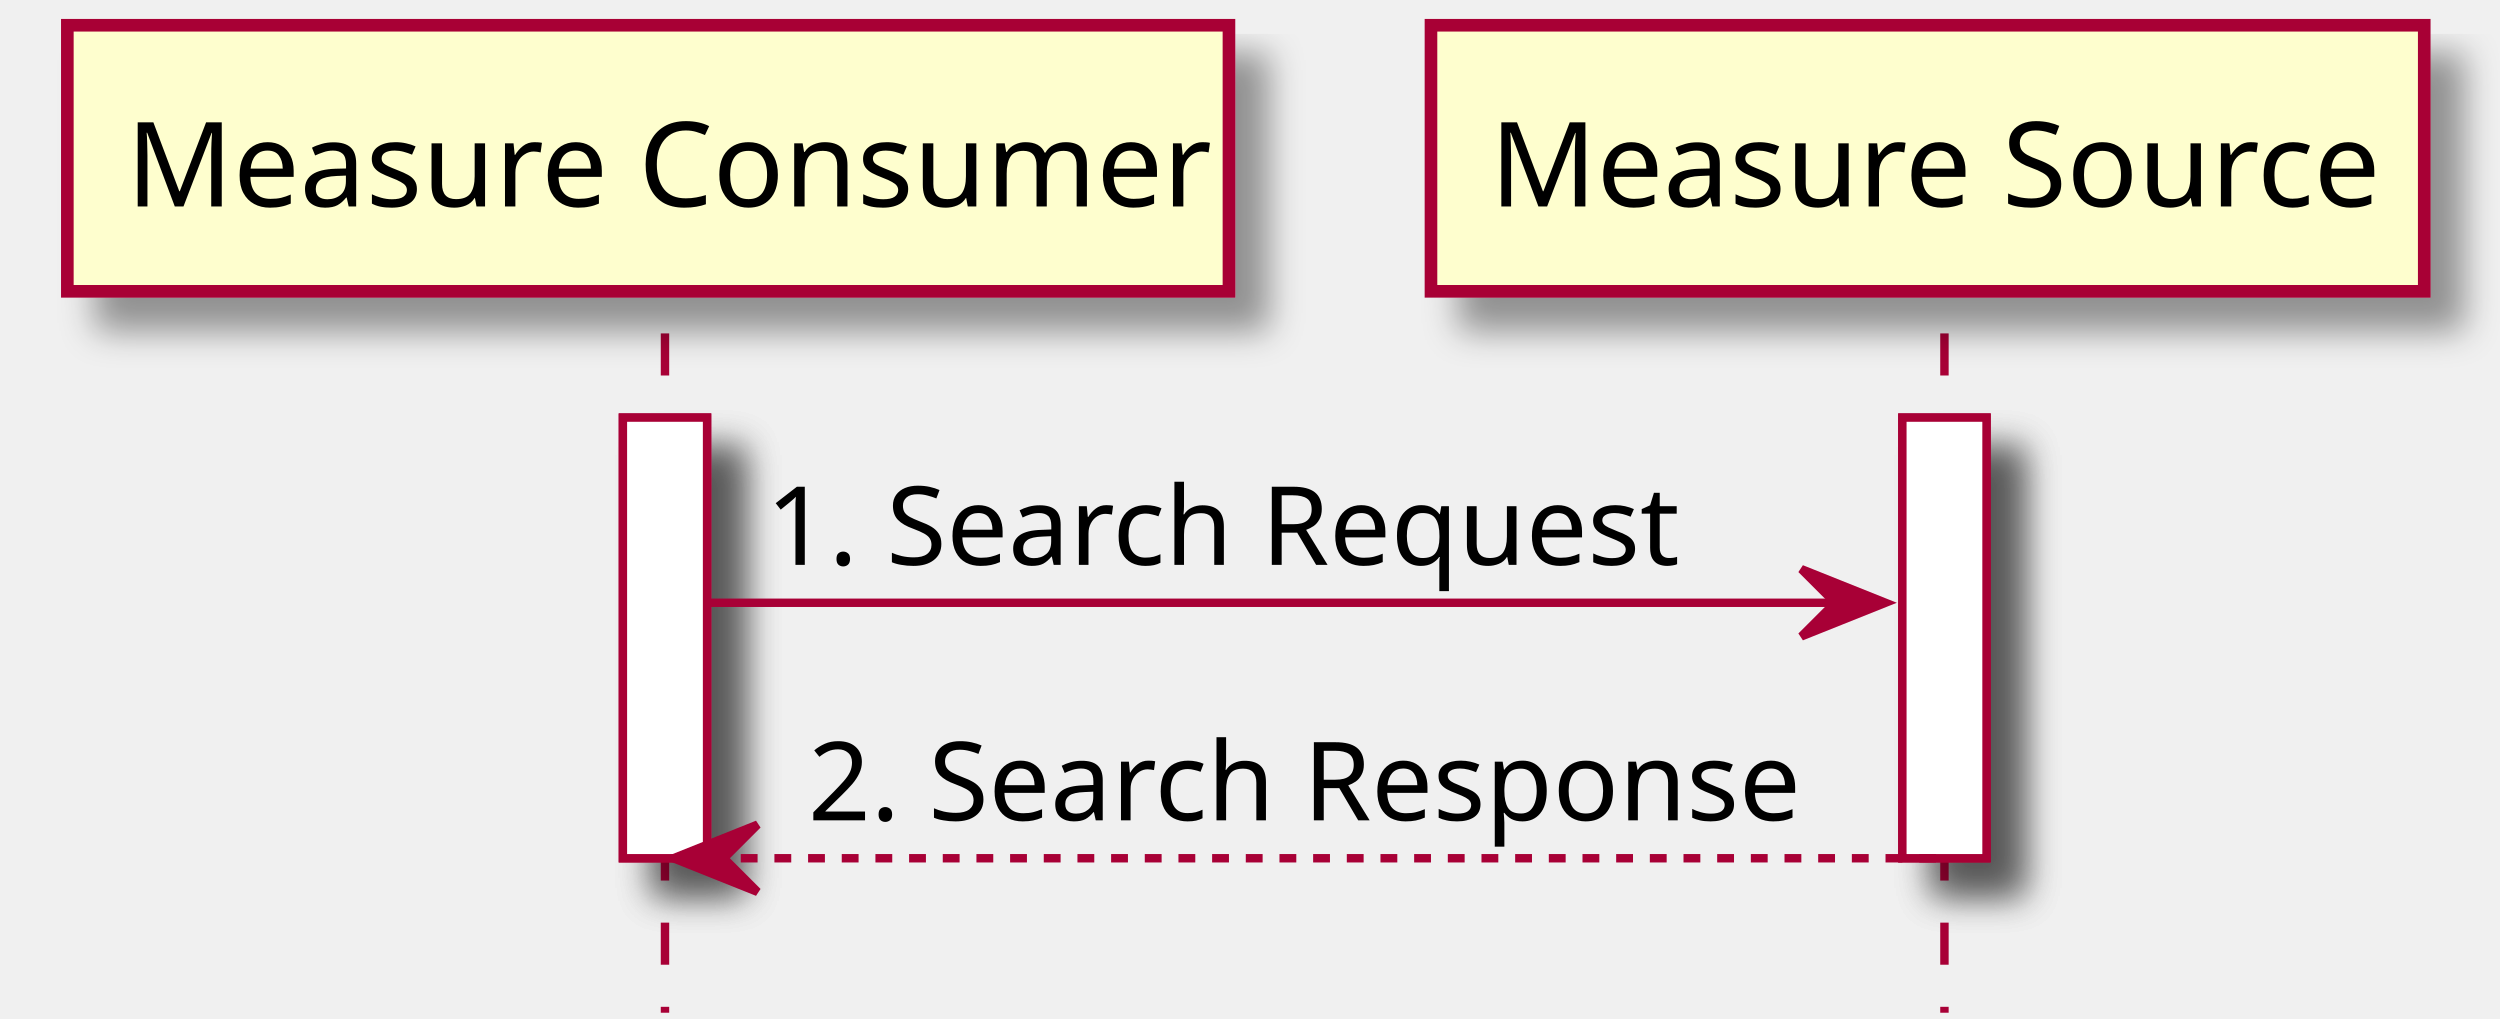
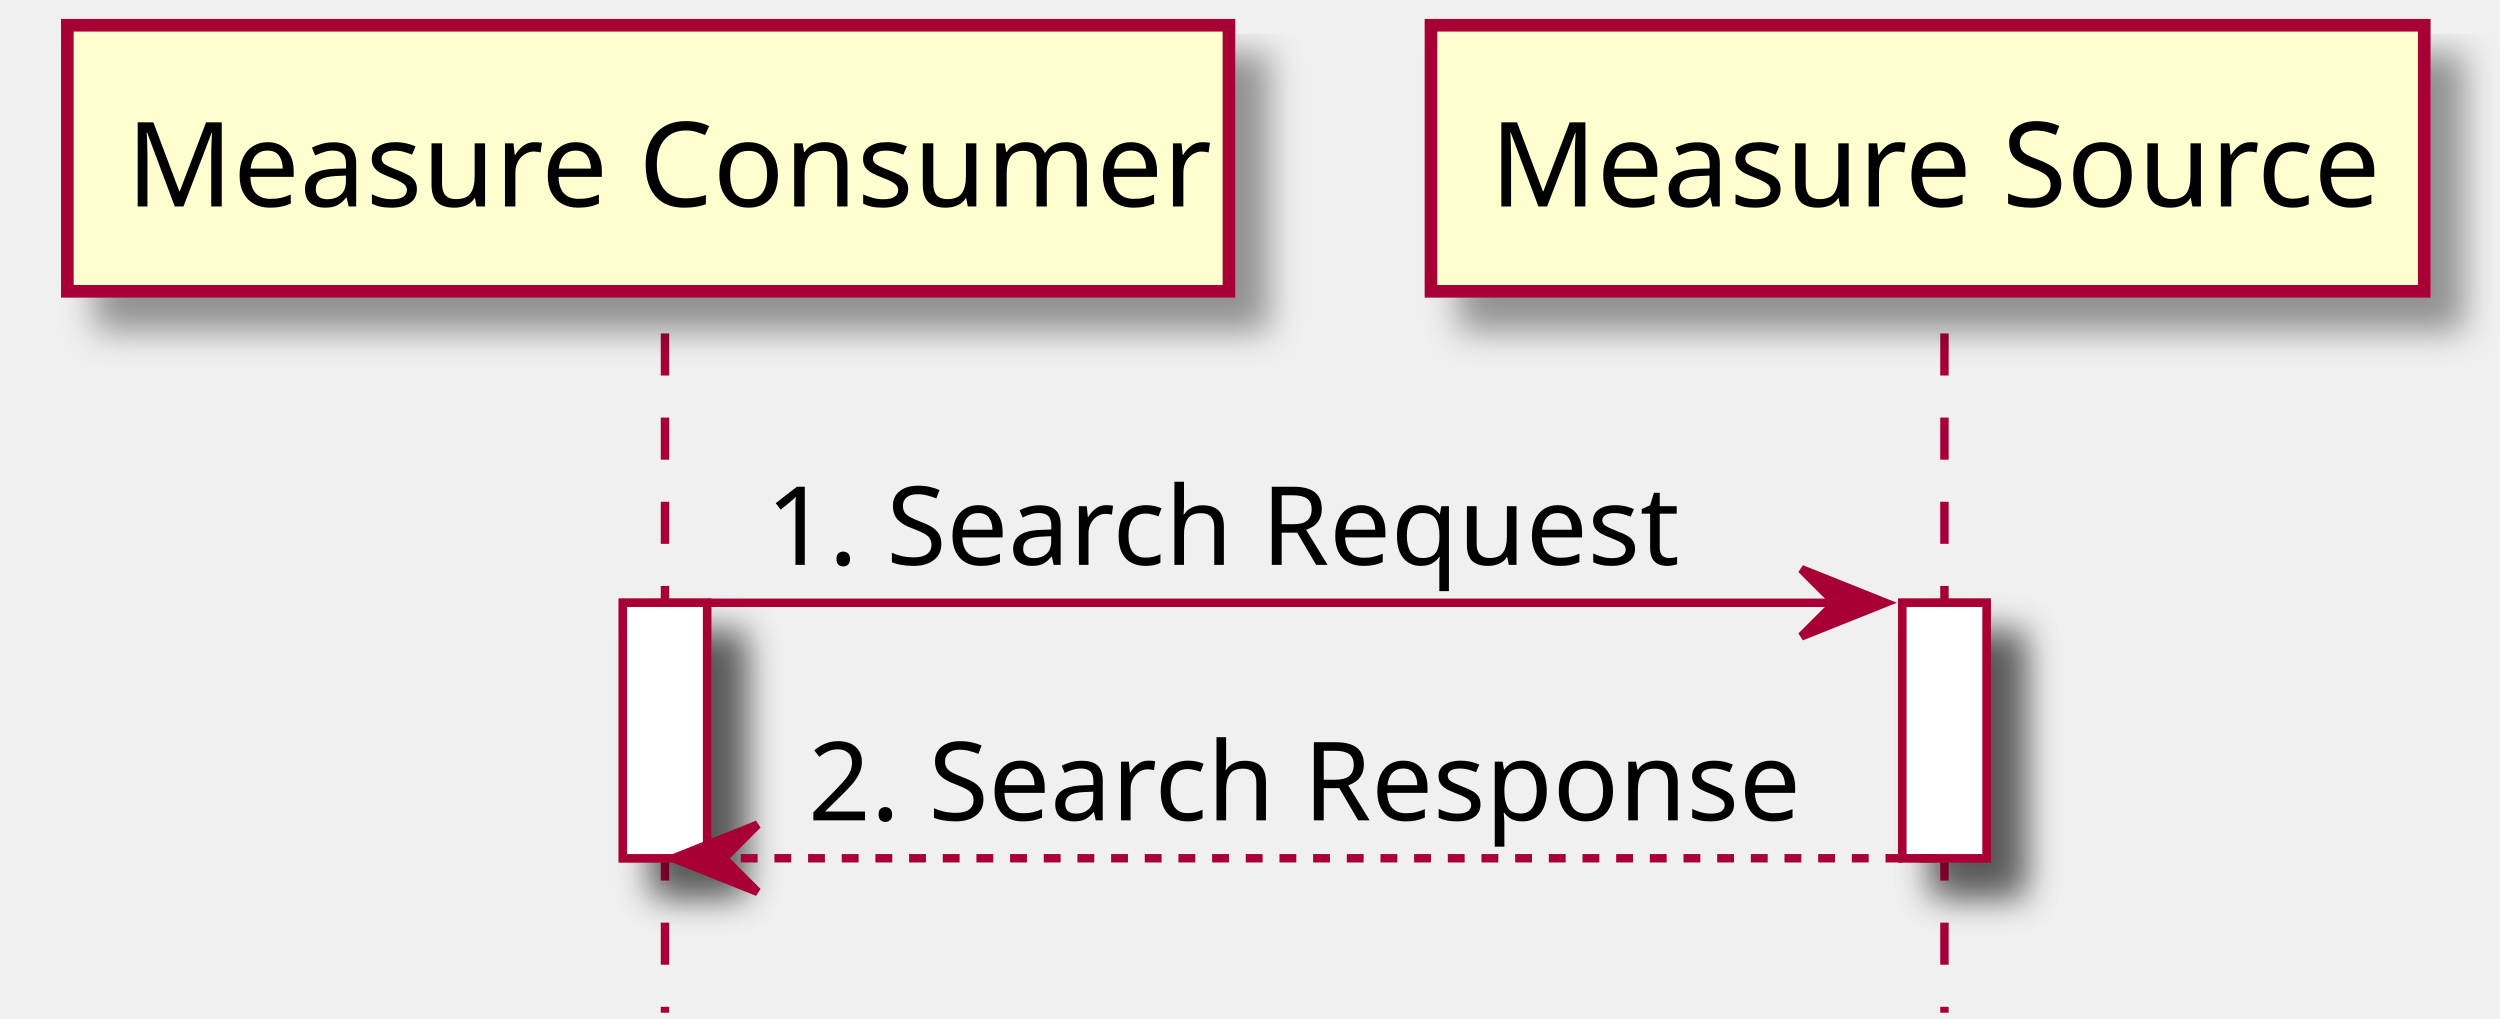
<svg xmlns="http://www.w3.org/2000/svg" contentScriptType="application/ecmascript" contentStyleType="text/css" height="121px" preserveAspectRatio="none" style="width:297px;height:121px;" version="1.1" viewBox="0 0 297 121" width="297px" zoomAndPan="magnify">
  <defs>
-     <filter height="300%" id="f76ltlg" width="300%" x="-1" y="-1">
+     <filter height="300%" id="fqam3n1" width="300%" x="-1" y="-1">
      <feGaussianBlur result="blurOut" stdDeviation="2.0" />
      <feColorMatrix in="blurOut" result="blurOut2" type="matrix" values="0 0 0 0 0 0 0 0 0 0 0 0 0 0 0 0 0 0 .4 0" />
      <feOffset dx="4.0" dy="4.0" in="blurOut2" result="blurOut3" />
      <feBlend in="SourceGraphic" in2="blurOut3" mode="normal" />
    </filter>
  </defs>
  <g>
-     <rect fill="#FFFFFF" filter="url(#f76ltlg)" height="52.352" style="stroke: #A80036; stroke-width: 1.0;" width="10" x="74" y="49.609" />
-     <rect fill="#FFFFFF" filter="url(#f76ltlg)" height="52.352" style="stroke: #A80036; stroke-width: 1.0;" width="10" x="226" y="49.609" />
+     <rect fill="#FFFFFF" filter="url(#fqam3n1)" height="30.352" style="stroke: #A80036; stroke-width: 1.0;" width="10" x="74" y="71.609" />
+     <rect fill="#FFFFFF" filter="url(#fqam3n1)" height="30.352" style="stroke: #A80036; stroke-width: 1.0;" width="10" x="226" y="71.609" />
    <line style="stroke: #A80036; stroke-width: 1.0; stroke-dasharray: 5.0,5.0;" x1="79" x2="79" y1="39.609" y2="120.312" />
    <line style="stroke: #A80036; stroke-width: 1.0; stroke-dasharray: 5.0,5.0;" x1="231" x2="231" y1="39.609" y2="120.312" />
-     <rect fill="#FEFECE" filter="url(#f76ltlg)" height="31.609" style="stroke: #A80036; stroke-width: 1.5;" width="138" x="8" y="3" />
+     <rect fill="#FEFECE" filter="url(#fqam3n1)" height="31.609" style="stroke: #A80036; stroke-width: 1.5;" width="138" x="8" y="3" />
    <text fill="#000000" font-family="sans-serif" font-size="14" lengthAdjust="spacingAndGlyphs" textLength="124" x="15" y="24.533">Measure Consumer</text>
-     <rect fill="#FEFECE" filter="url(#f76ltlg)" height="31.609" style="stroke: #A80036; stroke-width: 1.5;" width="118" x="170" y="3" />
+     <rect fill="#FEFECE" filter="url(#fqam3n1)" height="31.609" style="stroke: #A80036; stroke-width: 1.5;" width="118" x="170" y="3" />
    <text fill="#000000" font-family="sans-serif" font-size="14" lengthAdjust="spacingAndGlyphs" textLength="104" x="177" y="24.533">Measure Source</text>
-     <rect fill="#FFFFFF" filter="url(#f76ltlg)" height="52.352" style="stroke: #A80036; stroke-width: 1.0;" width="10" x="74" y="49.609" />
-     <rect fill="#FFFFFF" filter="url(#f76ltlg)" height="52.352" style="stroke: #A80036; stroke-width: 1.0;" width="10" x="226" y="49.609" />
+     <rect fill="#FFFFFF" filter="url(#fqam3n1)" height="30.352" style="stroke: #A80036; stroke-width: 1.0;" width="10" x="74" y="71.609" />
+     <rect fill="#FFFFFF" filter="url(#fqam3n1)" height="30.352" style="stroke: #A80036; stroke-width: 1.0;" width="10" x="226" y="71.609" />
    <polygon fill="#A80036" points="214,67.609,224,71.609,214,75.609,218,71.609" style="stroke: #A80036; stroke-width: 1.0;" />
    <line style="stroke: #A80036; stroke-width: 1.0;" x1="84" x2="220" y1="71.609" y2="71.609" />
    <text fill="#000000" font-family="sans-serif" font-size="13" lengthAdjust="spacingAndGlyphs" textLength="108" x="91" y="67.105">1. Search Request</text>
    <polygon fill="#A80036" points="90,97.961,80,101.961,90,105.961,86,101.961" style="stroke: #A80036; stroke-width: 1.0;" />
    <line style="stroke: #A80036; stroke-width: 1.0; stroke-dasharray: 2.0,2.0;" x1="84" x2="230" y1="101.961" y2="101.961" />
    <text fill="#000000" font-family="sans-serif" font-size="13" lengthAdjust="spacingAndGlyphs" textLength="118" x="96" y="97.456">2. Search Response</text>
  </g>
</svg>
